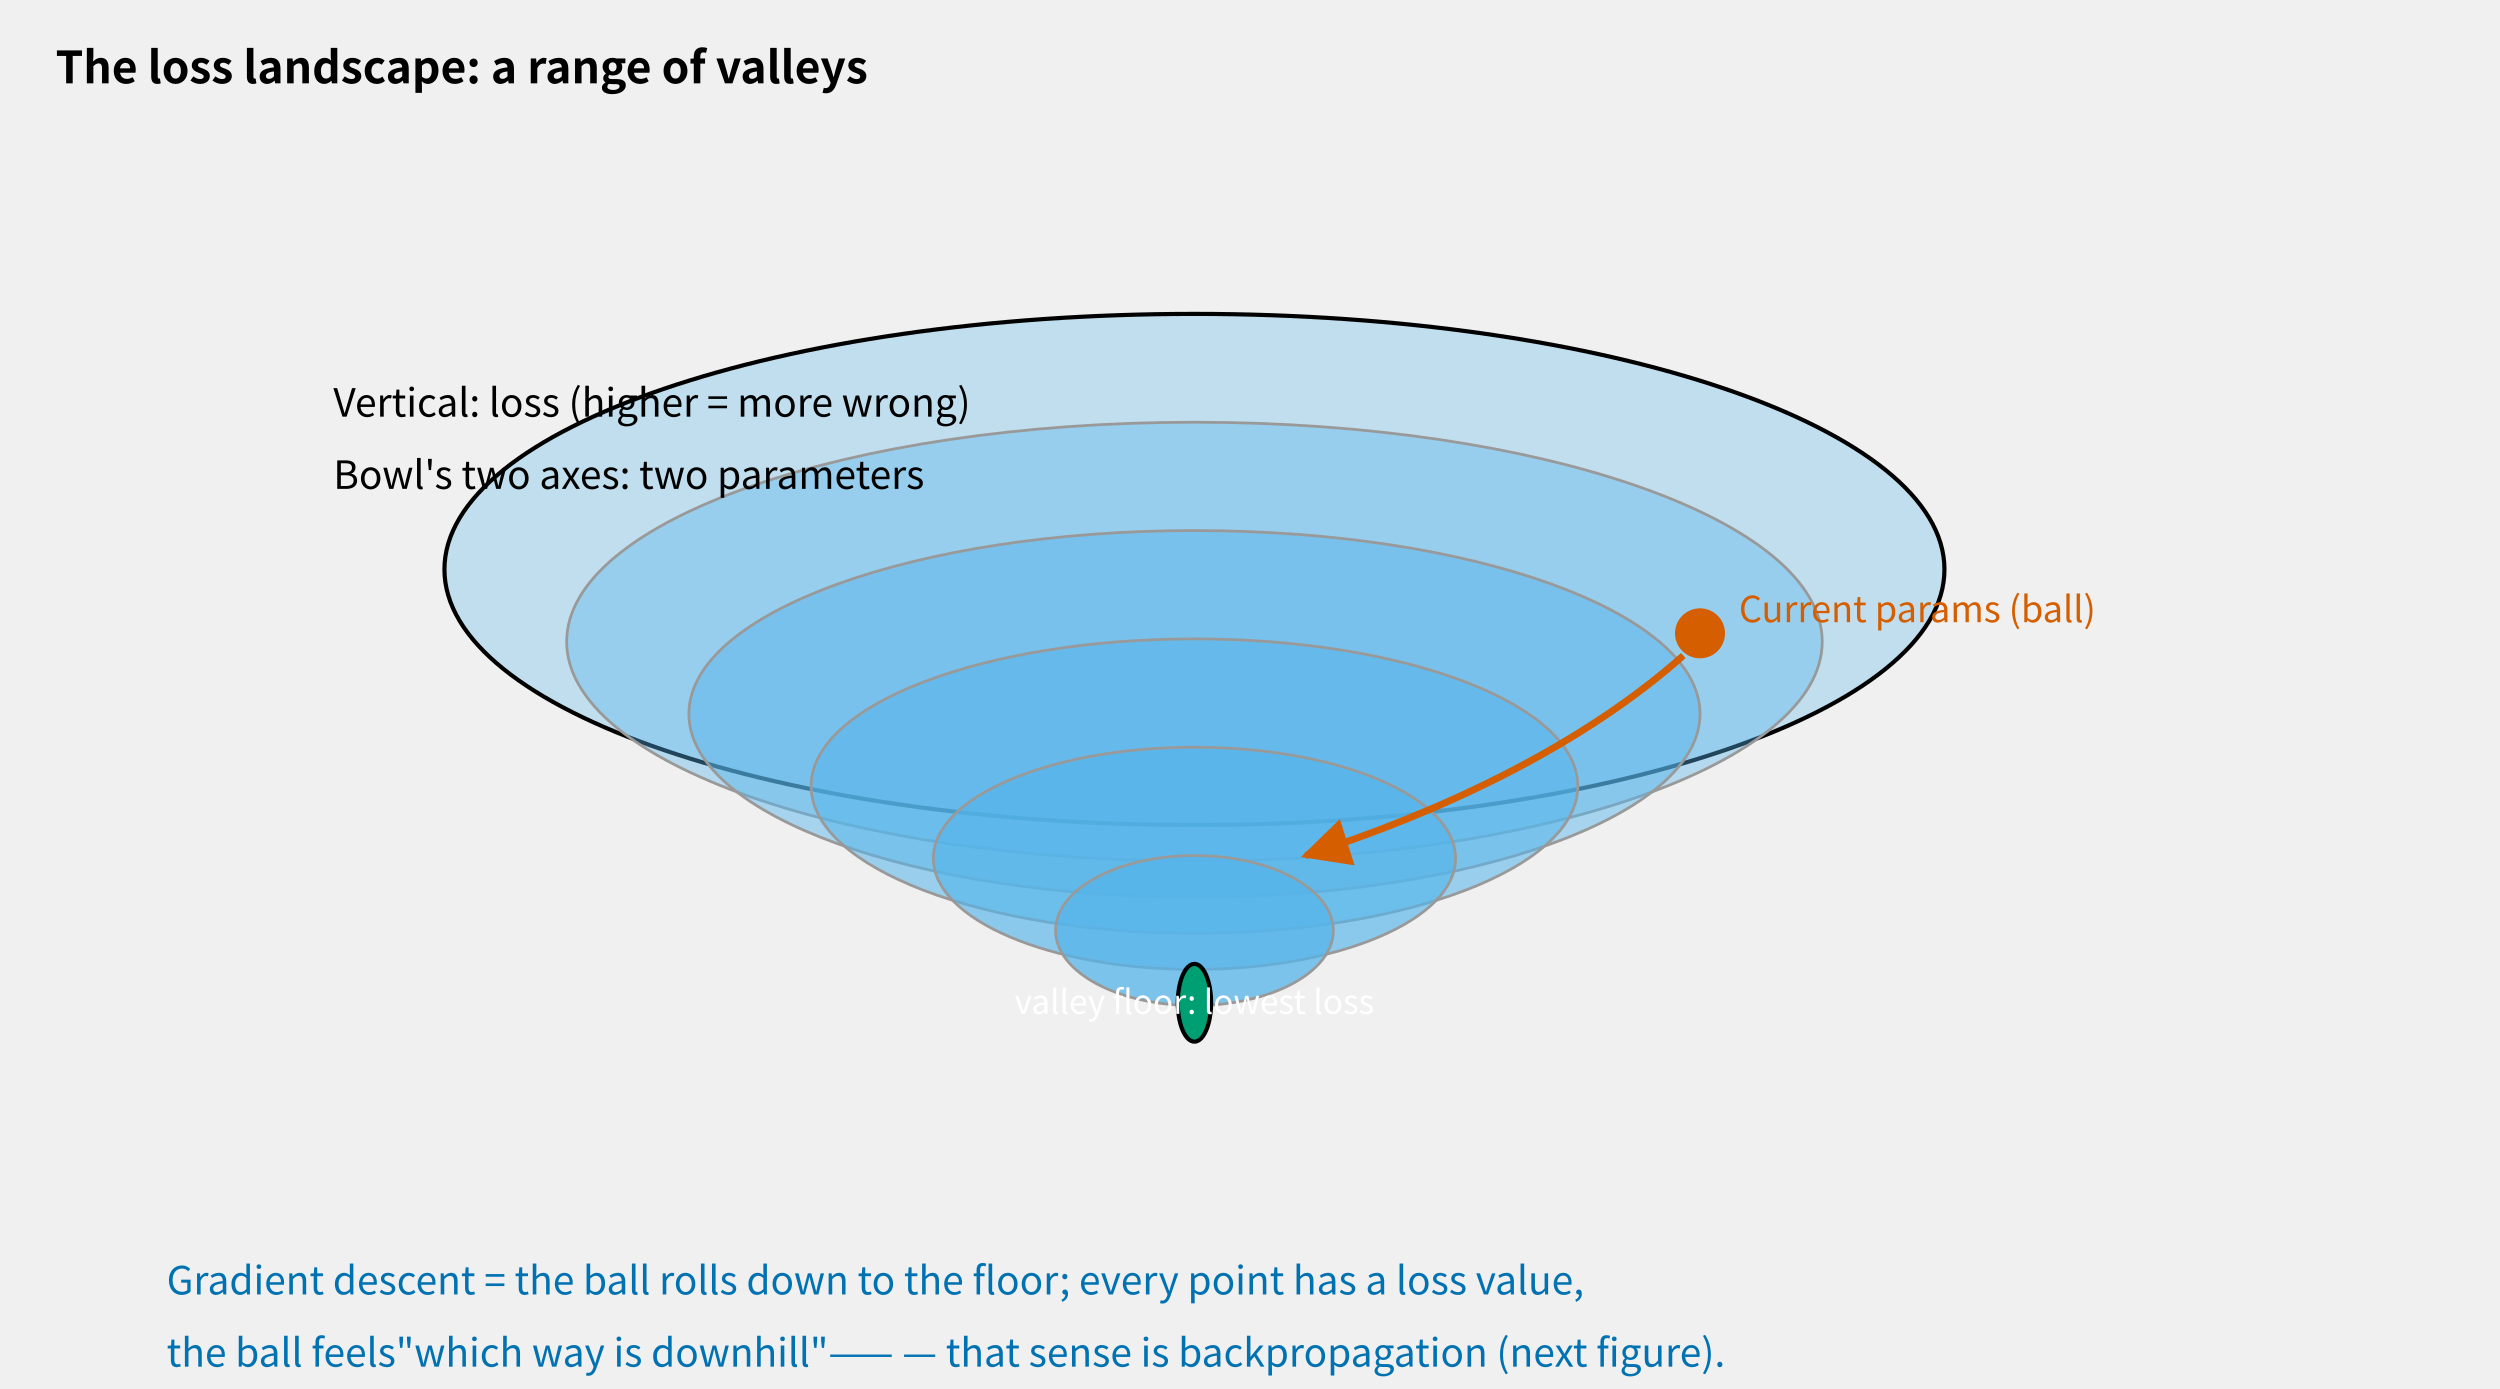
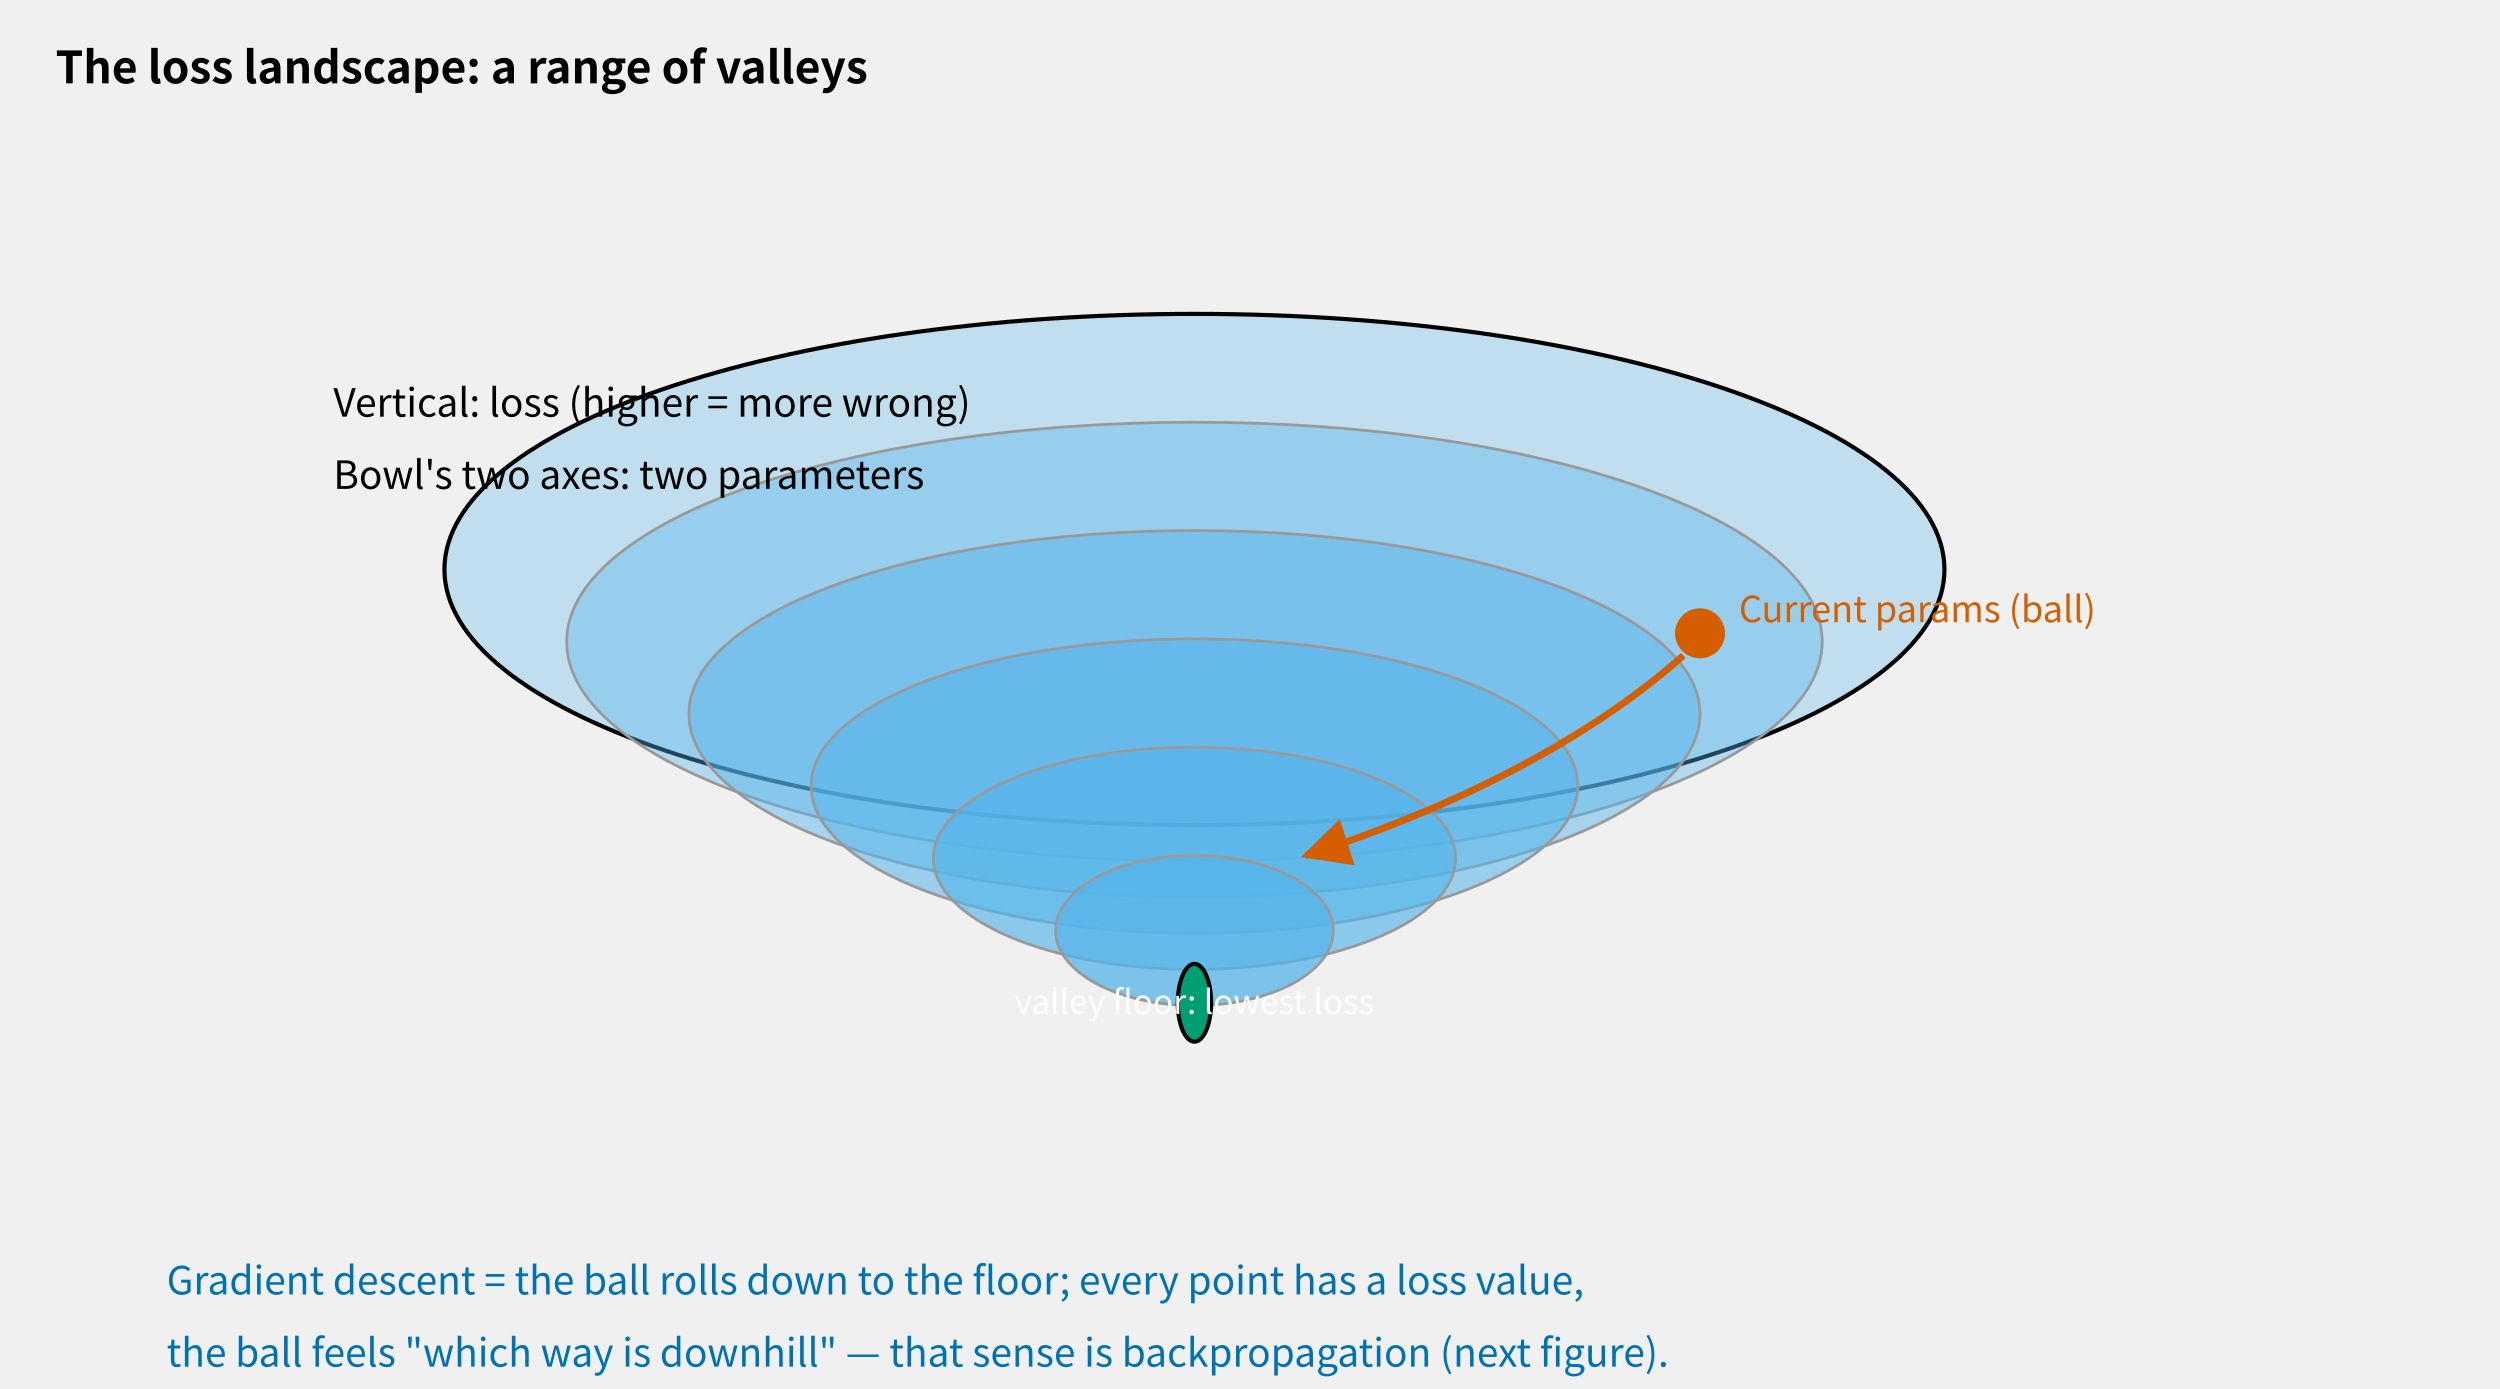
<svg xmlns="http://www.w3.org/2000/svg" width="900" height="500" viewBox="0 0 900 500">
  <defs>
    <marker id="arr" viewBox="0 0 10 10" refX="9" refY="5" markerWidth="7" markerHeight="7" orient="auto-start-reverse">
      <path d="M 0 0 L 10 5 L 0 10 z" fill="#000000" />
    </marker>
    <marker id="arrv" viewBox="0 0 10 10" refX="9" refY="5" markerWidth="7" markerHeight="7" orient="auto-start-reverse">
      <path d="M 0 0 L 10 5 L 0 10 z" fill="#D55E00" />
    </marker>
    <marker id="arrb" viewBox="0 0 10 10" refX="9" refY="5" markerWidth="7" markerHeight="7" orient="auto-start-reverse">
      <path d="M 0 0 L 10 5 L 0 10 z" fill="#0072B2" />
    </marker>
  </defs>
  <text x="20" y="30" font-size="16" font-weight="bold" fill="#000000" font-family="Noto Sans CJK SC, sans-serif">The loss landscape: a range of valleys</text>
  <ellipse cx="430" cy="205" rx="270" ry="92" fill="#56B4E9" fill-opacity="0.30" stroke="#000000" stroke-width="1.5" />
  <ellipse cx="430" cy="231" rx="226" ry="79" fill="#56B4E9" fill-opacity="0.39" stroke="#999999" stroke-width="1" />
  <ellipse cx="430" cy="257" rx="182" ry="66" fill="#56B4E9" fill-opacity="0.48" stroke="#999999" stroke-width="1" />
  <ellipse cx="430" cy="283" rx="138" ry="53" fill="#56B4E9" fill-opacity="0.57" stroke="#999999" stroke-width="1" />
  <ellipse cx="430" cy="309" rx="94" ry="40" fill="#56B4E9" fill-opacity="0.66" stroke="#999999" stroke-width="1" />
  <ellipse cx="430" cy="335" rx="50" ry="27" fill="#56B4E9" fill-opacity="0.75" stroke="#999999" stroke-width="1" />
  <ellipse cx="430" cy="361" rx="6" ry="14" fill="#009E73" stroke="#000000" stroke-width="1.5" />
  <circle cx="612" cy="228" r="9" fill="#D55E00" />
  <path d="M 606 236 C 570 268 520 292 470 308" stroke="#D55E00" stroke-width="2.5" fill="none" marker-end="url(#arrv)" />
  <text x="626" y="224" font-size="13" fill="#D55E00" font-family="Noto Sans CJK SC, sans-serif">Current params (ball)</text>
  <text x="430" y="365" font-size="12" text-anchor="middle" fill="#ffffff" font-family="Noto Sans CJK SC, sans-serif">valley floor: lowest loss</text>
  <g font-size="14" font-family="Noto Sans CJK SC, sans-serif" fill="#000000">
    <text x="120" y="150" fill="#000000">Vertical: loss (higher = more wrong)</text>
    <text x="120" y="176" fill="#000000">Bowl's two axes: two parameters</text>
    <text x="60" y="466" fill="#0072B2">Gradient descent = the ball rolls down to the floor; every point has a loss value,</text>
-     <text x="60" y="492" fill="#0072B2">the ball feels"which way is downhill"—— — that sense is backpropagation (next figure).</text>
+     <text x="60" y="492" fill="#0072B2">the ball feels "which way is downhill" — that sense is backpropagation (next figure).</text>
  </g>
</svg>
